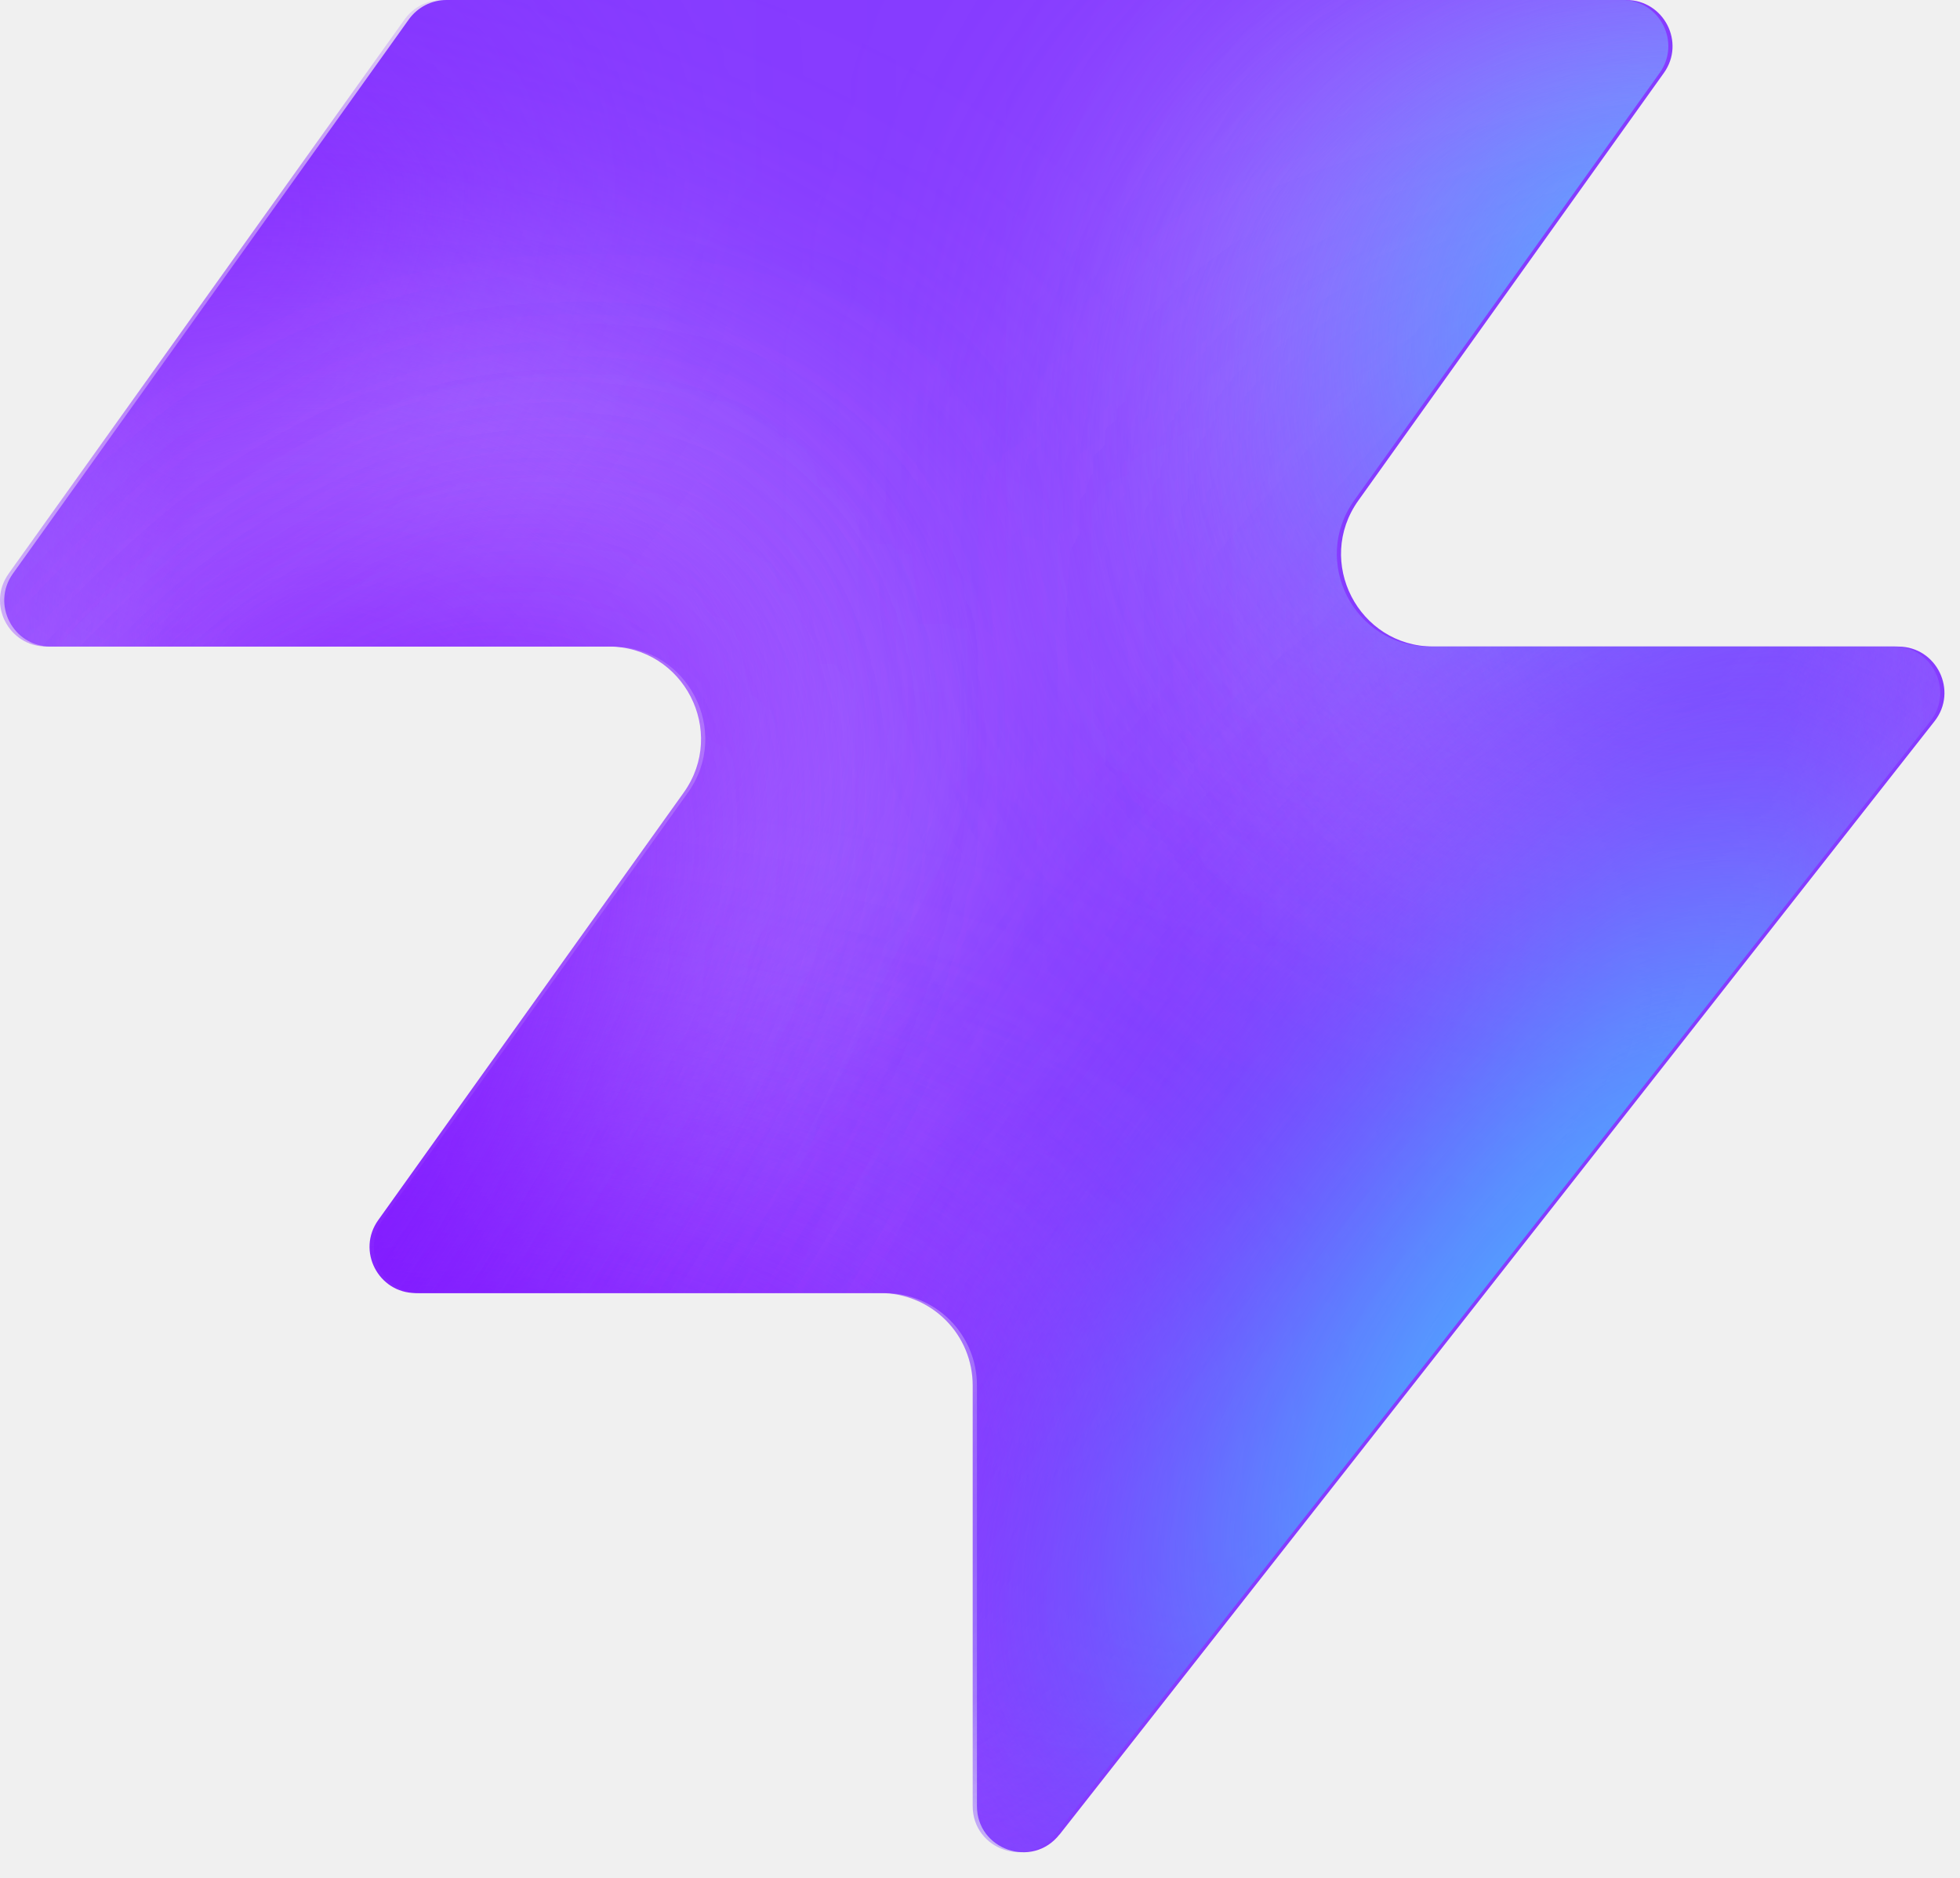
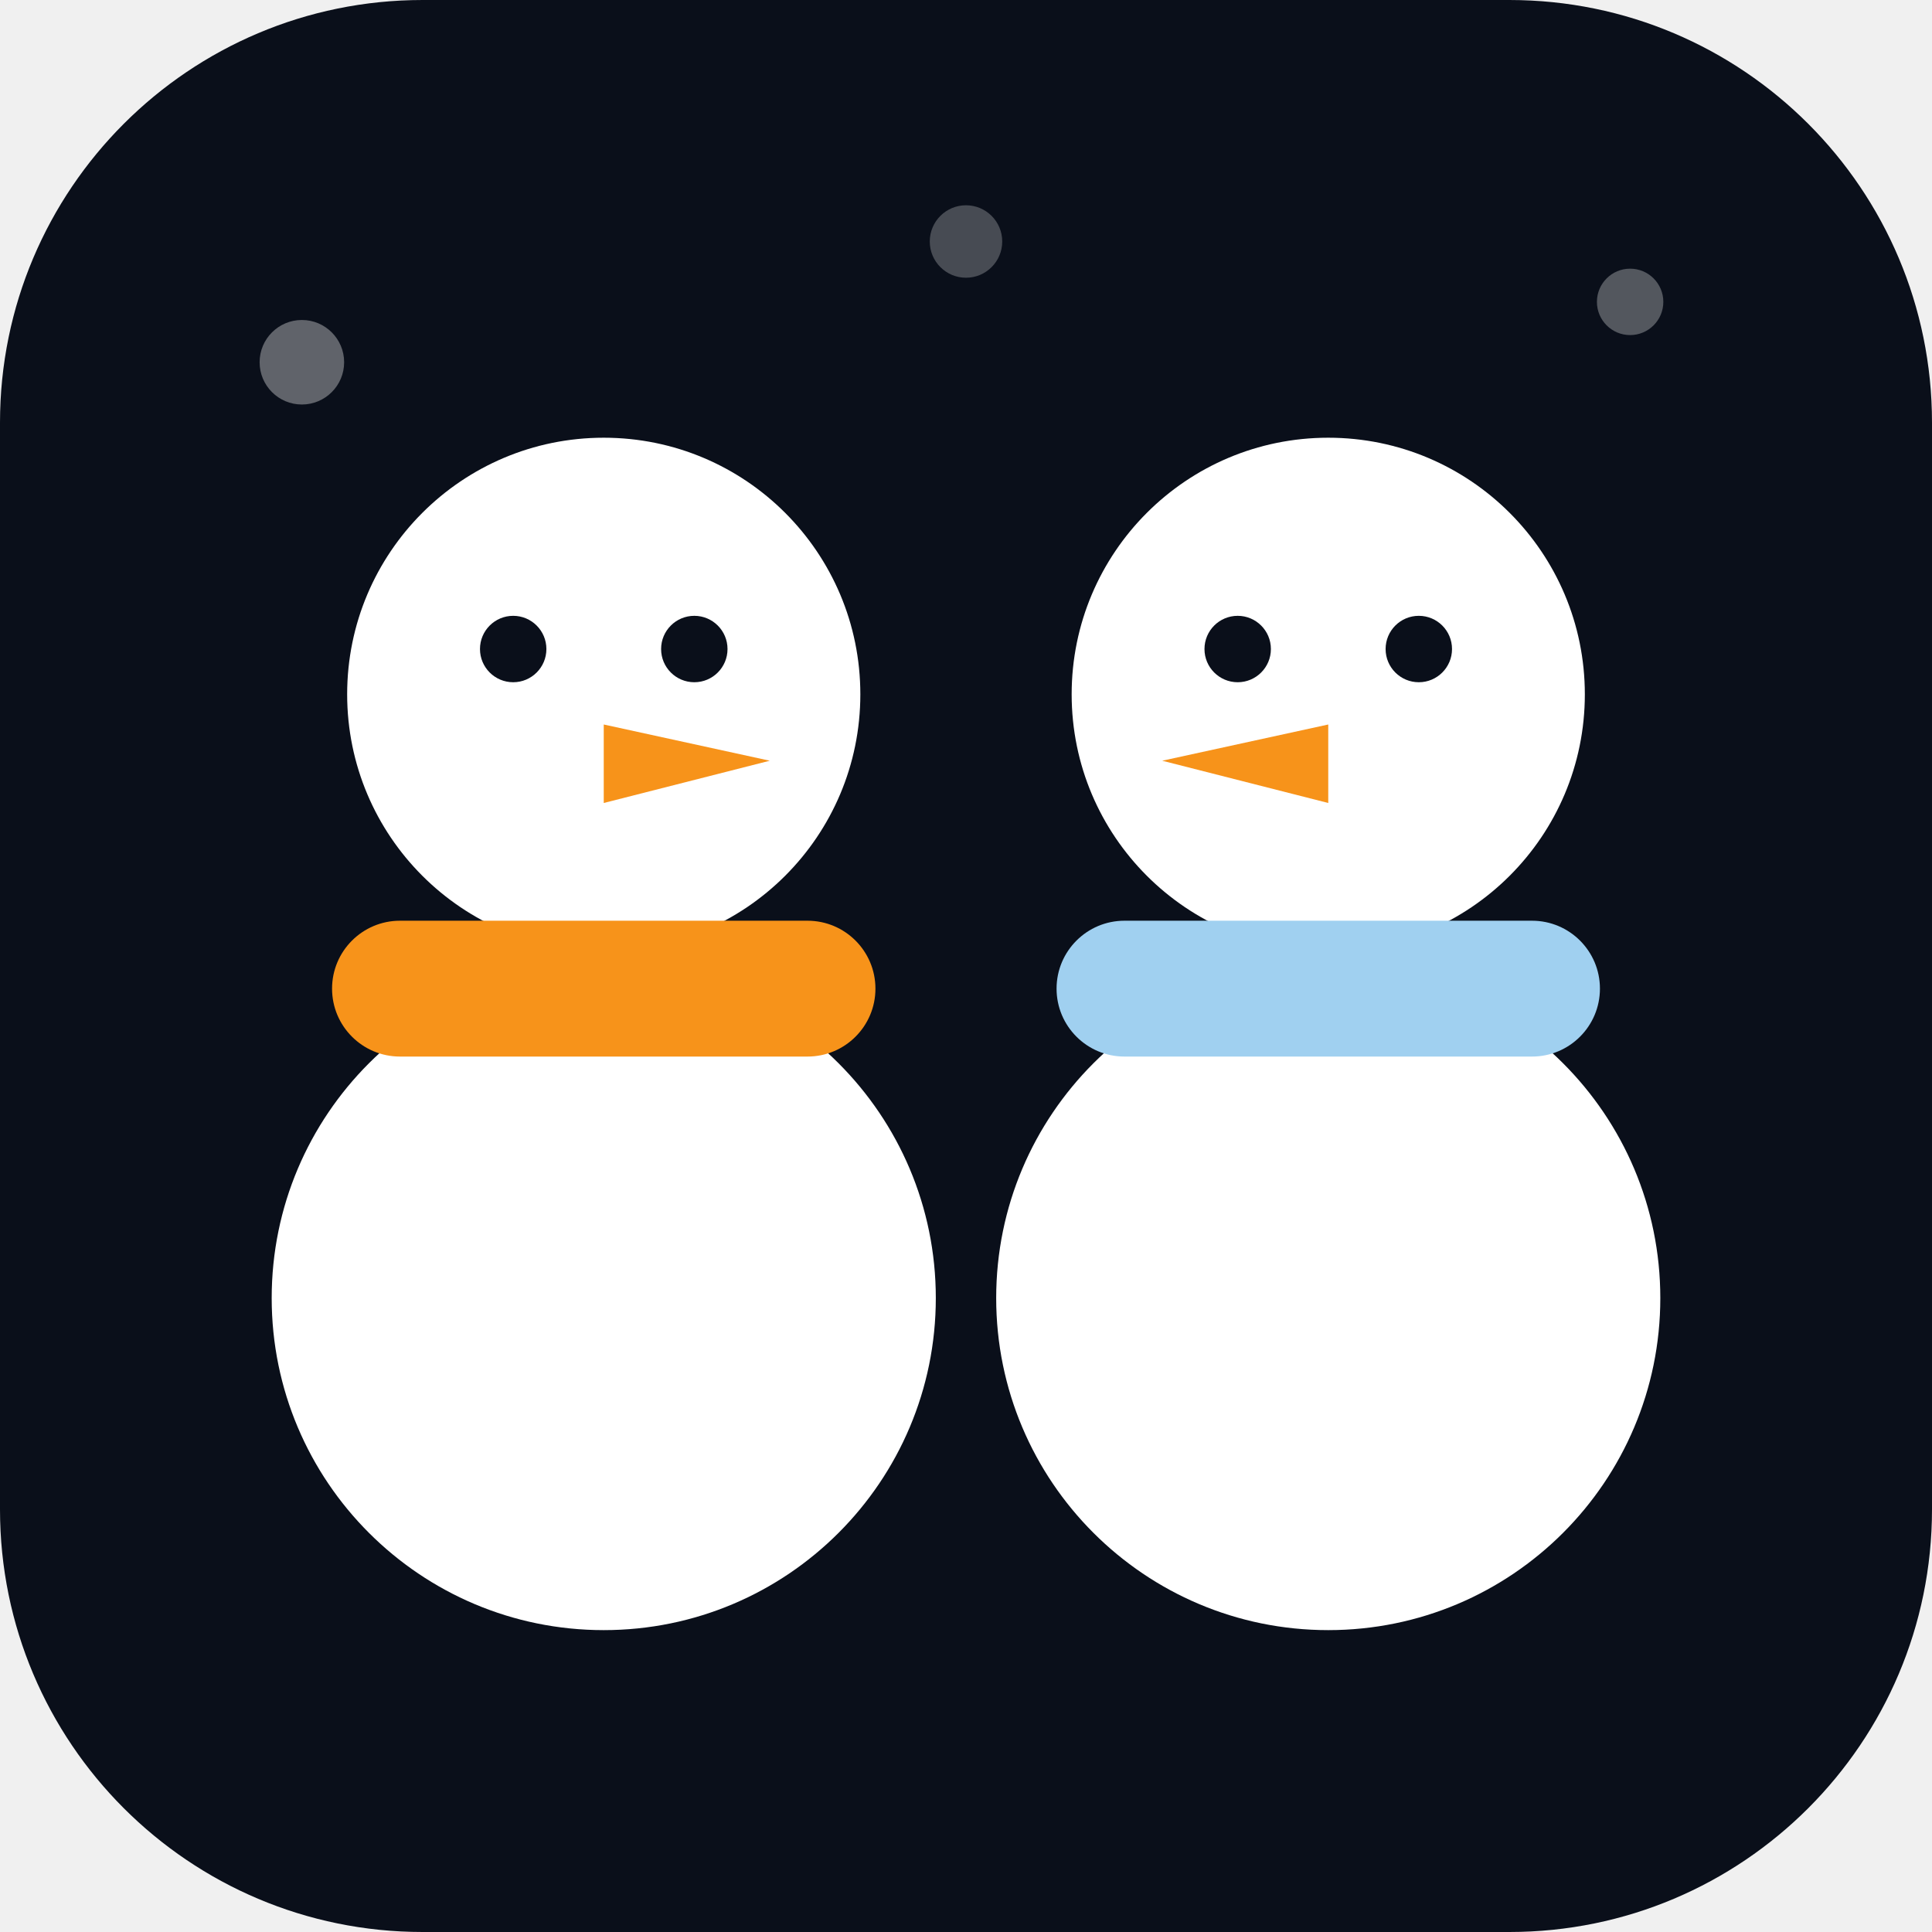
- <svg xmlns="http://www.w3.org/2000/svg" width="48" height="46" fill="none" viewBox="0 0 48 46">
-   <path fill="#863bff" d="M25.946 44.938c-.664.845-2.021.375-2.021-.698V33.937a2.26 2.26 0 0 0-2.262-2.262H10.287c-.92 0-1.456-1.04-.92-1.788l7.48-10.471c1.07-1.497 0-3.578-1.842-3.578H1.237c-.92 0-1.456-1.04-.92-1.788L10.013.474c.214-.297.556-.474.92-.474h28.894c.92 0 1.456 1.04.92 1.788l-7.48 10.471c-1.07 1.498 0 3.579 1.842 3.579h11.377c.943 0 1.473 1.088.89 1.83L25.947 44.94z" style="fill:#863bff;fill:color(display-p3 .525 .23 1);fill-opacity:1" />
-   <mask id="a" width="48" height="46" x="0" y="0" maskUnits="userSpaceOnUse" style="mask-type:alpha">
-     <path fill="#000" d="M25.842 44.938c-.664.844-2.021.375-2.021-.698V33.937a2.26 2.26 0 0 0-2.262-2.262H10.183c-.92 0-1.456-1.04-.92-1.788l7.48-10.471c1.07-1.498 0-3.579-1.842-3.579H1.133c-.92 0-1.456-1.04-.92-1.787L9.91.473c.214-.297.556-.474.92-.474h28.894c.92 0 1.456 1.04.92 1.788l-7.48 10.471c-1.07 1.498 0 3.578 1.842 3.578h11.377c.943 0 1.473 1.088.89 1.832L25.843 44.94z" style="fill:#000;fill-opacity:1" />
-   </mask>
-   <g mask="url(#a)">
-     <g filter="url(#b)">
-       <ellipse cx="5.508" cy="14.704" fill="#ede6ff" rx="5.508" ry="14.704" style="fill:#ede6ff;fill:color(display-p3 .927 .903 1);fill-opacity:1" transform="matrix(.00324 1 1 -.00324 -4.47 31.516)" />
-     </g>
-     <g filter="url(#c)">
-       <ellipse cx="10.399" cy="29.851" fill="#ede6ff" rx="10.399" ry="29.851" style="fill:#ede6ff;fill:color(display-p3 .927 .903 1);fill-opacity:1" transform="matrix(.00324 1 1 -.00324 -39.328 7.883)" />
-     </g>
-     <g filter="url(#d)">
-       <ellipse cx="5.508" cy="30.487" fill="#7e14ff" rx="5.508" ry="30.487" style="fill:#7e14ff;fill:color(display-p3 .492 .077 1);fill-opacity:1" transform="rotate(89.814 -25.913 -14.639)scale(1 -1)" />
-     </g>
-     <g filter="url(#e)">
-       <ellipse cx="5.508" cy="30.599" fill="#7e14ff" rx="5.508" ry="30.599" style="fill:#7e14ff;fill:color(display-p3 .492 .077 1);fill-opacity:1" transform="rotate(89.814 -32.644 -3.334)scale(1 -1)" />
-     </g>
-     <g filter="url(#f)">
-       <ellipse cx="5.508" cy="30.599" fill="#7e14ff" rx="5.508" ry="30.599" style="fill:#7e14ff;fill:color(display-p3 .492 .077 1);fill-opacity:1" transform="matrix(.00324 1 1 -.00324 -34.34 30.47)" />
-     </g>
-     <g filter="url(#g)">
-       <ellipse cx="14.072" cy="22.078" fill="#ede6ff" rx="14.072" ry="22.078" style="fill:#ede6ff;fill:color(display-p3 .927 .903 1);fill-opacity:1" transform="rotate(93.35 24.506 48.493)scale(-1 1)" />
-     </g>
-     <g filter="url(#h)">
-       <ellipse cx="3.47" cy="21.501" fill="#7e14ff" rx="3.47" ry="21.501" style="fill:#7e14ff;fill:color(display-p3 .492 .077 1);fill-opacity:1" transform="rotate(89.009 28.708 47.59)scale(-1 1)" />
-     </g>
-     <g filter="url(#i)">
-       <ellipse cx="3.47" cy="21.501" fill="#7e14ff" rx="3.47" ry="21.501" style="fill:#7e14ff;fill:color(display-p3 .492 .077 1);fill-opacity:1" transform="rotate(89.009 28.708 47.59)scale(-1 1)" />
-     </g>
-     <g filter="url(#j)">
-       <ellipse cx=".387" cy="8.972" fill="#7e14ff" rx="4.407" ry="29.108" style="fill:#7e14ff;fill:color(display-p3 .492 .077 1);fill-opacity:1" transform="rotate(39.51 .387 8.972)" />
-     </g>
-     <g filter="url(#k)">
-       <ellipse cx="47.523" cy="-6.092" fill="#7e14ff" rx="4.407" ry="29.108" style="fill:#7e14ff;fill:color(display-p3 .492 .077 1);fill-opacity:1" transform="rotate(37.892 47.523 -6.092)" />
-     </g>
-     <g filter="url(#l)">
-       <ellipse cx="41.412" cy="6.333" fill="#47bfff" rx="5.971" ry="9.665" style="fill:#47bfff;fill:color(display-p3 .28 .748 1);fill-opacity:1" transform="rotate(37.892 41.412 6.333)" />
-     </g>
-     <g filter="url(#m)">
-       <ellipse cx="-1.879" cy="38.332" fill="#7e14ff" rx="4.407" ry="29.108" style="fill:#7e14ff;fill:color(display-p3 .492 .077 1);fill-opacity:1" transform="rotate(37.892 -1.88 38.332)" />
-     </g>
-     <g filter="url(#n)">
-       <ellipse cx="-1.879" cy="38.332" fill="#7e14ff" rx="4.407" ry="29.108" style="fill:#7e14ff;fill:color(display-p3 .492 .077 1);fill-opacity:1" transform="rotate(37.892 -1.88 38.332)" />
-     </g>
-     <g filter="url(#o)">
-       <ellipse cx="35.651" cy="29.907" fill="#7e14ff" rx="4.407" ry="29.108" style="fill:#7e14ff;fill:color(display-p3 .492 .077 1);fill-opacity:1" transform="rotate(37.892 35.651 29.907)" />
-     </g>
-     <g filter="url(#p)">
-       <ellipse cx="38.418" cy="32.4" fill="#47bfff" rx="5.971" ry="15.297" style="fill:#47bfff;fill:color(display-p3 .28 .748 1);fill-opacity:1" transform="rotate(37.892 38.418 32.4)" />
-     </g>
-   </g>
-   <defs>
-     <filter id="b" width="60.045" height="41.654" x="-19.77" y="16.149" color-interpolation-filters="sRGB" filterUnits="userSpaceOnUse">
-       <feFlood flood-opacity="0" result="BackgroundImageFix" />
-       <feBlend in="SourceGraphic" in2="BackgroundImageFix" result="shape" />
-       <feGaussianBlur result="effect1_foregroundBlur_2002_17158" stdDeviation="7.659" />
-     </filter>
-     <filter id="c" width="90.34" height="51.437" x="-54.613" y="-7.533" color-interpolation-filters="sRGB" filterUnits="userSpaceOnUse">
-       <feFlood flood-opacity="0" result="BackgroundImageFix" />
-       <feBlend in="SourceGraphic" in2="BackgroundImageFix" result="shape" />
-       <feGaussianBlur result="effect1_foregroundBlur_2002_17158" stdDeviation="7.659" />
-     </filter>
-     <filter id="d" width="79.355" height="29.4" x="-49.64" y="2.03" color-interpolation-filters="sRGB" filterUnits="userSpaceOnUse">
-       <feFlood flood-opacity="0" result="BackgroundImageFix" />
-       <feBlend in="SourceGraphic" in2="BackgroundImageFix" result="shape" />
-       <feGaussianBlur result="effect1_foregroundBlur_2002_17158" stdDeviation="4.596" />
-     </filter>
-     <filter id="e" width="79.579" height="29.4" x="-45.045" y="20.029" color-interpolation-filters="sRGB" filterUnits="userSpaceOnUse">
-       <feFlood flood-opacity="0" result="BackgroundImageFix" />
-       <feBlend in="SourceGraphic" in2="BackgroundImageFix" result="shape" />
-       <feGaussianBlur result="effect1_foregroundBlur_2002_17158" stdDeviation="4.596" />
-     </filter>
-     <filter id="f" width="79.579" height="29.4" x="-43.513" y="21.178" color-interpolation-filters="sRGB" filterUnits="userSpaceOnUse">
-       <feFlood flood-opacity="0" result="BackgroundImageFix" />
-       <feBlend in="SourceGraphic" in2="BackgroundImageFix" result="shape" />
-       <feGaussianBlur result="effect1_foregroundBlur_2002_17158" stdDeviation="4.596" />
-     </filter>
-     <filter id="g" width="74.749" height="58.852" x="15.756" y="-17.901" color-interpolation-filters="sRGB" filterUnits="userSpaceOnUse">
-       <feFlood flood-opacity="0" result="BackgroundImageFix" />
-       <feBlend in="SourceGraphic" in2="BackgroundImageFix" result="shape" />
-       <feGaussianBlur result="effect1_foregroundBlur_2002_17158" stdDeviation="7.659" />
-     </filter>
-     <filter id="h" width="61.377" height="25.362" x="23.548" y="2.284" color-interpolation-filters="sRGB" filterUnits="userSpaceOnUse">
-       <feFlood flood-opacity="0" result="BackgroundImageFix" />
-       <feBlend in="SourceGraphic" in2="BackgroundImageFix" result="shape" />
-       <feGaussianBlur result="effect1_foregroundBlur_2002_17158" stdDeviation="4.596" />
-     </filter>
-     <filter id="i" width="61.377" height="25.362" x="23.548" y="2.284" color-interpolation-filters="sRGB" filterUnits="userSpaceOnUse">
-       <feFlood flood-opacity="0" result="BackgroundImageFix" />
-       <feBlend in="SourceGraphic" in2="BackgroundImageFix" result="shape" />
-       <feGaussianBlur result="effect1_foregroundBlur_2002_17158" stdDeviation="4.596" />
-     </filter>
-     <filter id="j" width="56.045" height="63.649" x="-27.636" y="-22.853" color-interpolation-filters="sRGB" filterUnits="userSpaceOnUse">
-       <feFlood flood-opacity="0" result="BackgroundImageFix" />
-       <feBlend in="SourceGraphic" in2="BackgroundImageFix" result="shape" />
-       <feGaussianBlur result="effect1_foregroundBlur_2002_17158" stdDeviation="4.596" />
-     </filter>
-     <filter id="k" width="54.814" height="64.646" x="20.116" y="-38.415" color-interpolation-filters="sRGB" filterUnits="userSpaceOnUse">
-       <feFlood flood-opacity="0" result="BackgroundImageFix" />
-       <feBlend in="SourceGraphic" in2="BackgroundImageFix" result="shape" />
-       <feGaussianBlur result="effect1_foregroundBlur_2002_17158" stdDeviation="4.596" />
-     </filter>
-     <filter id="l" width="33.541" height="35.313" x="24.641" y="-11.323" color-interpolation-filters="sRGB" filterUnits="userSpaceOnUse">
-       <feFlood flood-opacity="0" result="BackgroundImageFix" />
-       <feBlend in="SourceGraphic" in2="BackgroundImageFix" result="shape" />
-       <feGaussianBlur result="effect1_foregroundBlur_2002_17158" stdDeviation="4.596" />
-     </filter>
-     <filter id="m" width="54.814" height="64.646" x="-29.286" y="6.009" color-interpolation-filters="sRGB" filterUnits="userSpaceOnUse">
-       <feFlood flood-opacity="0" result="BackgroundImageFix" />
-       <feBlend in="SourceGraphic" in2="BackgroundImageFix" result="shape" />
-       <feGaussianBlur result="effect1_foregroundBlur_2002_17158" stdDeviation="4.596" />
-     </filter>
-     <filter id="n" width="54.814" height="64.646" x="-29.286" y="6.009" color-interpolation-filters="sRGB" filterUnits="userSpaceOnUse">
-       <feFlood flood-opacity="0" result="BackgroundImageFix" />
-       <feBlend in="SourceGraphic" in2="BackgroundImageFix" result="shape" />
-       <feGaussianBlur result="effect1_foregroundBlur_2002_17158" stdDeviation="4.596" />
-     </filter>
-     <filter id="o" width="54.814" height="64.646" x="8.244" y="-2.416" color-interpolation-filters="sRGB" filterUnits="userSpaceOnUse">
-       <feFlood flood-opacity="0" result="BackgroundImageFix" />
-       <feBlend in="SourceGraphic" in2="BackgroundImageFix" result="shape" />
-       <feGaussianBlur result="effect1_foregroundBlur_2002_17158" stdDeviation="4.596" />
-     </filter>
-     <filter id="p" width="39.409" height="43.623" x="18.713" y="10.588" color-interpolation-filters="sRGB" filterUnits="userSpaceOnUse">
-       <feFlood flood-opacity="0" result="BackgroundImageFix" />
-       <feBlend in="SourceGraphic" in2="BackgroundImageFix" result="shape" />
-       <feGaussianBlur result="effect1_foregroundBlur_2002_17158" stdDeviation="4.596" />
-     </filter>
-   </defs>
+ <svg xmlns="http://www.w3.org/2000/svg" viewBox="0 0 64 64" role="img" aria-label="Snowside — dual snowmen forming 88">
+   <rect width="64" height="64" rx="14" fill="#0a0f1a" />
+   <circle cx="10" cy="12" r="1.4" fill="#ffffff" opacity="0.35" />
+   <circle cx="54" cy="10" r="1.1" fill="#ffffff" opacity="0.3" />
+   <circle cx="32" cy="8" r="1.2" fill="#ffffff" opacity="0.25" />
+   <circle cx="20" cy="23" r="8.5" fill="#ffffff" />
+   <circle cx="20" cy="43" r="11" fill="#ffffff" />
+   <rect x="11" y="30.5" width="18" height="4.5" rx="2.25" fill="#f7931a" />
+   <circle cx="17" cy="21.5" r="1.1" fill="#0a0f1a" />
+   <circle cx="23" cy="21.5" r="1.1" fill="#0a0f1a" />
+   <path d="M20 24 L25.5 25.2 L20 26.6 Z" fill="#f7931a" />
+   <circle cx="44" cy="23" r="8.5" fill="#ffffff" />
+   <circle cx="44" cy="43" r="11" fill="#ffffff" />
+   <rect x="35" y="30.5" width="18" height="4.5" rx="2.25" fill="#a0d0f0" />
+   <circle cx="41" cy="21.5" r="1.1" fill="#0a0f1a" />
+   <circle cx="47" cy="21.5" r="1.1" fill="#0a0f1a" />
+   <path d="M44 24 L38.5 25.2 L44 26.6 Z" fill="#f7931a" />
</svg>
